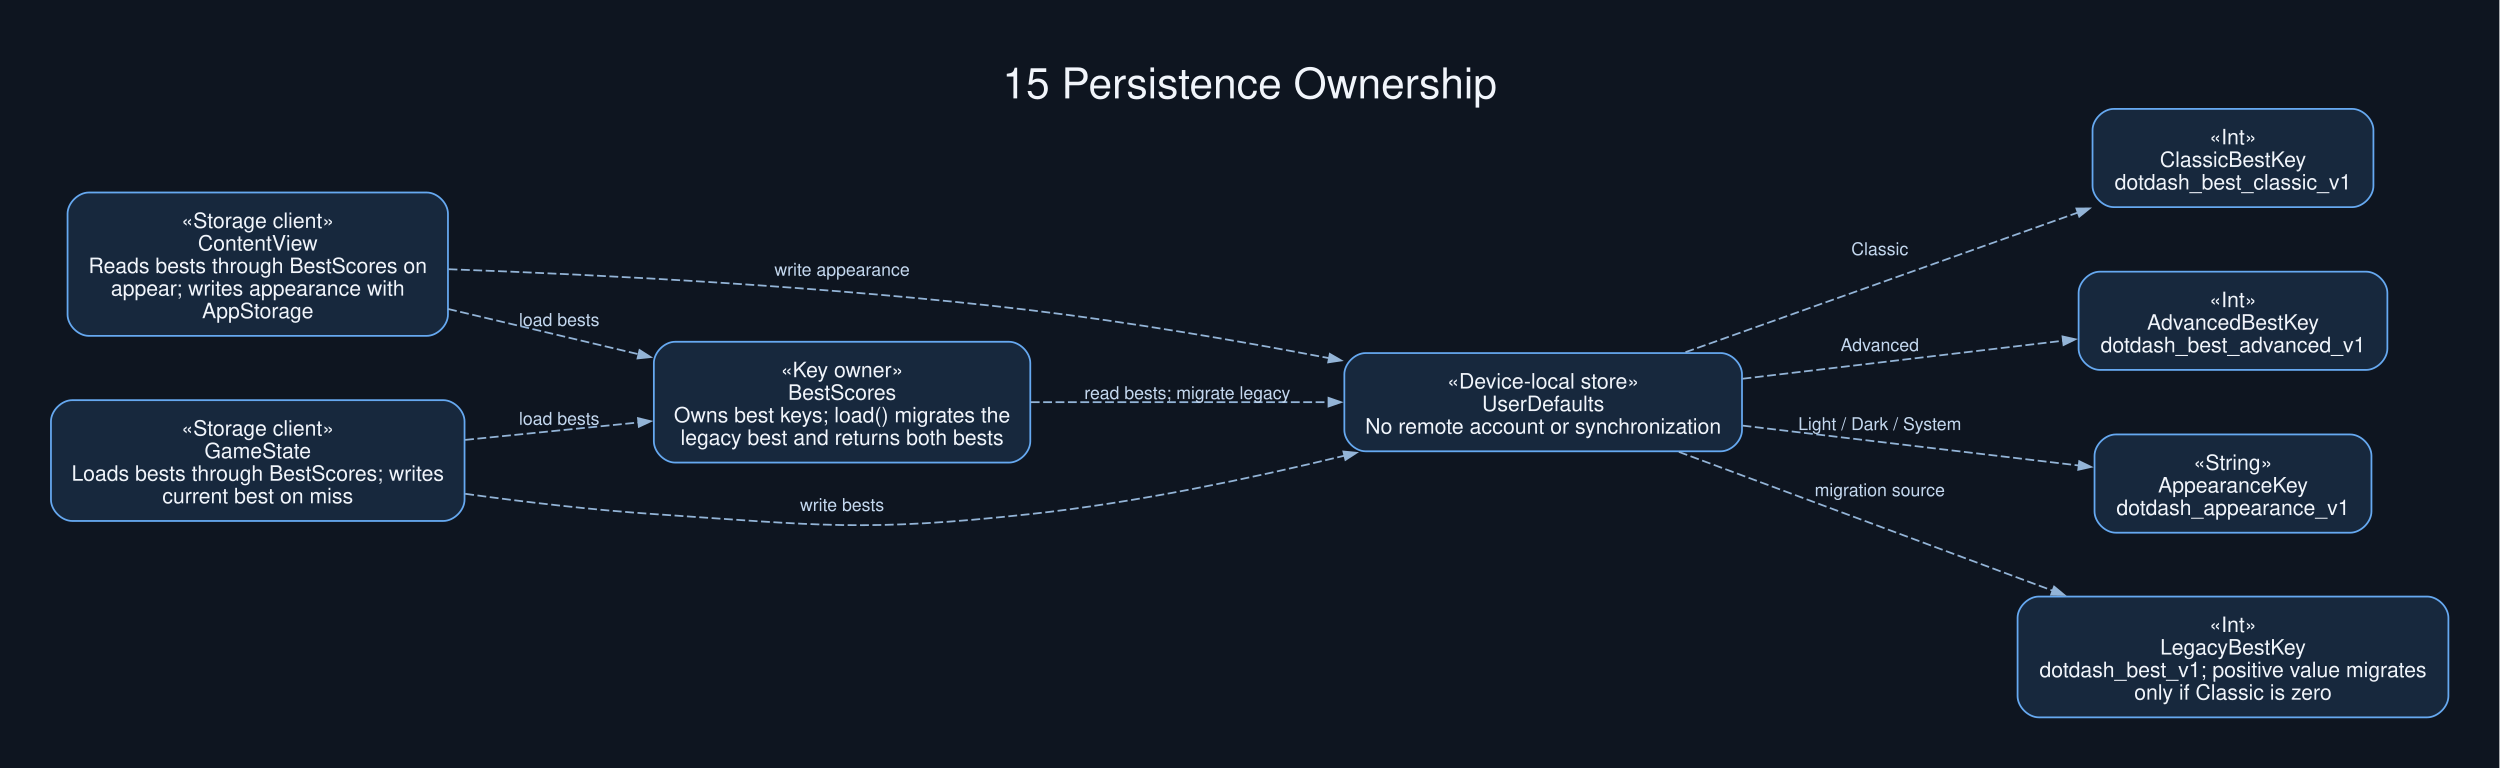
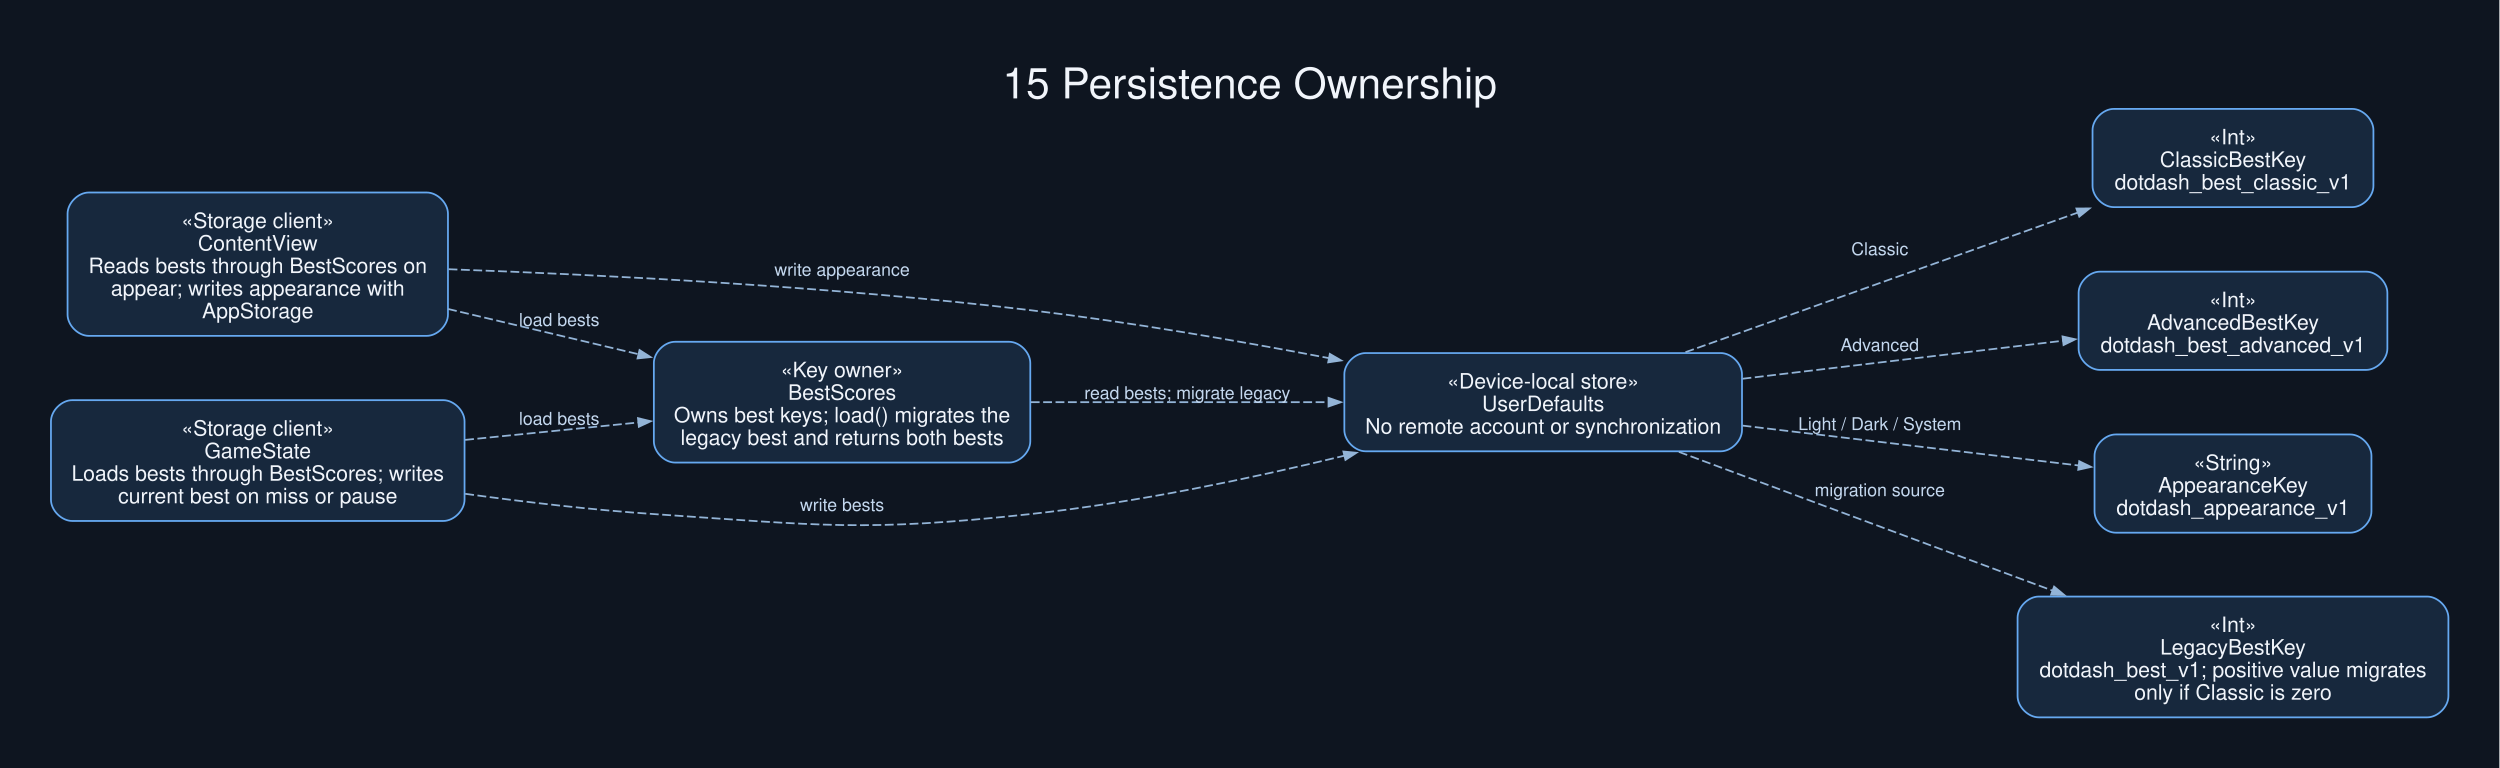
<svg xmlns="http://www.w3.org/2000/svg" width="1413pt" height="434pt" viewBox="0.00 0.00 1413.00 434.00">
  <g id="graph0" class="graph" transform="scale(1 1) rotate(0) translate(28.8 405.45)">
    <polygon fill="#0e1520" stroke="none" points="-28.8,28.8 -28.8,-405.45 1383.84,-405.45 1383.84,28.8 -28.8,28.8" />
    <text xml:space="preserve" text-anchor="middle" x="677.52" y="-349.85" font-family="Helvetica,sans-Serif" font-size="24.00" fill="#f1f5fb">15 Persistence Ownership</text>
    <g id="node1" class="node">
      <path fill="#17283d" stroke="#66a9f1" d="M212.39,-296.65C212.39,-296.65 21.38,-296.65 21.38,-296.65 15.38,-296.65 9.38,-290.65 9.38,-284.65 9.38,-284.65 9.38,-227.62 9.38,-227.62 9.38,-221.62 15.38,-215.62 21.38,-215.62 21.38,-215.62 212.39,-215.62 212.39,-215.62 218.39,-215.62 224.39,-221.62 224.39,-227.62 224.39,-227.62 224.39,-284.65 224.39,-284.65 224.39,-290.65 218.39,-296.65 212.39,-296.65" />
      <text xml:space="preserve" text-anchor="middle" x="116.88" y="-276.62" font-family="Helvetica,sans-Serif" font-size="12.00" fill="#f1f5fb">«Storage client»</text>
      <text xml:space="preserve" text-anchor="middle" x="116.88" y="-263.87" font-family="Helvetica,sans-Serif" font-size="12.00" fill="#f1f5fb">ContentView</text>
      <text xml:space="preserve" text-anchor="middle" x="116.88" y="-251.11" font-family="Helvetica,sans-Serif" font-size="12.00" fill="#f1f5fb">Reads bests through BestScores on</text>
      <text xml:space="preserve" text-anchor="middle" x="116.88" y="-238.36" font-family="Helvetica,sans-Serif" font-size="12.00" fill="#f1f5fb">appear; writes appearance with</text>
      <text xml:space="preserve" text-anchor="middle" x="116.88" y="-225.61" font-family="Helvetica,sans-Serif" font-size="12.00" fill="#f1f5fb">AppStorage</text>
    </g>
    <g id="node3" class="node">
      <path fill="#17283d" stroke="#66a9f1" d="M943.78,-205.9C943.78,-205.9 743.02,-205.9 743.02,-205.9 737.02,-205.9 731.02,-199.9 731.02,-193.9 731.02,-193.9 731.02,-162.38 731.02,-162.38 731.02,-156.38 737.02,-150.38 743.02,-150.38 743.02,-150.38 943.78,-150.38 943.78,-150.38 949.78,-150.38 955.78,-156.38 955.78,-162.38 955.78,-162.38 955.78,-193.9 955.78,-193.9 955.78,-199.9 949.78,-205.9 943.78,-205.9" />
      <text xml:space="preserve" text-anchor="middle" x="843.4" y="-185.86" font-family="Helvetica,sans-Serif" font-size="12.00" fill="#f1f5fb">«Device-local store»</text>
      <text xml:space="preserve" text-anchor="middle" x="843.4" y="-173.11" font-family="Helvetica,sans-Serif" font-size="12.00" fill="#f1f5fb">UserDefaults</text>
      <text xml:space="preserve" text-anchor="middle" x="843.4" y="-160.36" font-family="Helvetica,sans-Serif" font-size="12.00" fill="#f1f5fb">No remote account or synchronization</text>
    </g>
    <g id="edge1" class="edge">
      <path fill="none" stroke="#93b4d7" stroke-dasharray="5,2" d="M224.72,-253.29C313.1,-250.09 441.8,-243.48 553.52,-230.14 609.35,-223.47 670.73,-212.89 722.49,-203.01" />
      <polygon fill="#93b4d7" stroke="#93b4d7" points="722.82,-205.44 729.23,-201.72 721.89,-200.63 722.82,-205.44" />
      <text xml:space="preserve" text-anchor="middle" x="447.14" y="-249.6" font-family="Helvetica,sans-Serif" font-size="10.00" fill="#c4d8ef">write appearance</text>
    </g>
    <g id="node8" class="node">
      <path fill="#17283d" stroke="#66a9f1" d="M541.52,-212.28C541.52,-212.28 352.76,-212.28 352.76,-212.28 346.76,-212.28 340.76,-206.28 340.76,-200.28 340.76,-200.28 340.76,-156 340.76,-156 340.76,-150 346.76,-144 352.76,-144 352.76,-144 541.52,-144 541.52,-144 547.52,-144 553.52,-150 553.52,-156 553.52,-156 553.52,-200.28 553.52,-200.28 553.52,-206.28 547.52,-212.28 541.52,-212.28" />
      <text xml:space="preserve" text-anchor="middle" x="447.14" y="-192.24" font-family="Helvetica,sans-Serif" font-size="12.00" fill="#f1f5fb">«Key owner»</text>
      <text xml:space="preserve" text-anchor="middle" x="447.14" y="-179.49" font-family="Helvetica,sans-Serif" font-size="12.00" fill="#f1f5fb">BestScores</text>
      <text xml:space="preserve" text-anchor="middle" x="447.14" y="-166.74" font-family="Helvetica,sans-Serif" font-size="12.00" fill="#f1f5fb">Owns best keys; load() migrates the</text>
      <text xml:space="preserve" text-anchor="middle" x="447.14" y="-153.99" font-family="Helvetica,sans-Serif" font-size="12.00" fill="#f1f5fb">legacy best and returns both bests</text>
    </g>
    <g id="edge7" class="edge">
      <path fill="none" stroke="#93b4d7" stroke-dasharray="5,2" d="M224.46,-230.82C259,-222.61 297.45,-213.47 332.49,-205.15" />
      <polygon fill="#93b4d7" stroke="#93b4d7" points="332.66,-207.62 338.91,-203.62 331.53,-202.86 332.66,-207.62" />
      <text xml:space="preserve" text-anchor="middle" x="287.26" y="-221.23" font-family="Helvetica,sans-Serif" font-size="10.00" fill="#c4d8ef">load bests</text>
    </g>
    <g id="node2" class="node">
      <path fill="#17283d" stroke="#66a9f1" d="M221.76,-179.28C221.76,-179.28 12,-179.28 12,-179.28 6,-179.28 0,-173.28 0,-167.28 0,-167.28 0,-123 0,-123 0,-117 6,-111 12,-111 12,-111 221.76,-111 221.76,-111 227.76,-111 233.76,-117 233.76,-123 233.76,-123 233.76,-167.28 233.76,-167.28 233.76,-173.28 227.76,-179.28 221.76,-179.28" />
      <text xml:space="preserve" text-anchor="middle" x="116.88" y="-159.24" font-family="Helvetica,sans-Serif" font-size="12.00" fill="#f1f5fb">«Storage client»</text>
      <text xml:space="preserve" text-anchor="middle" x="116.88" y="-146.49" font-family="Helvetica,sans-Serif" font-size="12.00" fill="#f1f5fb">GameState</text>
      <text xml:space="preserve" text-anchor="middle" x="116.88" y="-133.74" font-family="Helvetica,sans-Serif" font-size="12.00" fill="#f1f5fb">Loads bests through BestScores; writes</text>
-       <text xml:space="preserve" text-anchor="middle" x="116.88" y="-120.99" font-family="Helvetica,sans-Serif" font-size="12.00" fill="#f1f5fb">current best on miss</text>
+       <text xml:space="preserve" text-anchor="middle" x="116.88" y="-120.99" font-family="Helvetica,sans-Serif" font-size="12.00" fill="#f1f5fb">current best on miss or pause</text>
    </g>
    <g id="edge2" class="edge">
      <path fill="none" stroke="#93b4d7" stroke-dasharray="5,2" d="M234.12,-126.35C268.37,-121.63 305.99,-117.24 340.76,-114.89 435.1,-108.52 459.51,-104.72 553.52,-114.89 612.87,-121.31 677.91,-134.95 731.22,-147.92" />
      <polygon fill="#93b4d7" stroke="#93b4d7" points="730.48,-150.26 737.86,-149.55 731.65,-145.51 730.48,-150.26" />
      <text xml:space="preserve" text-anchor="middle" x="447.14" y="-116.64" font-family="Helvetica,sans-Serif" font-size="10.00" fill="#c4d8ef">write bests</text>
    </g>
    <g id="edge8" class="edge">
      <path fill="none" stroke="#93b4d7" stroke-dasharray="5,2" d="M234.07,-156.82C265.9,-160.02 300.37,-163.49 332.08,-166.67" />
      <polygon fill="#93b4d7" stroke="#93b4d7" points="331.79,-169.11 339,-167.37 332.28,-164.23 331.79,-169.11" />
      <text xml:space="preserve" text-anchor="middle" x="287.26" y="-165.37" font-family="Helvetica,sans-Serif" font-size="10.00" fill="#c4d8ef">load bests</text>
    </g>
    <g id="node4" class="node">
      <path fill="#17283d" stroke="#66a9f1" d="M1300.66,-343.9C1300.66,-343.9 1165.9,-343.9 1165.9,-343.9 1159.9,-343.9 1153.9,-337.9 1153.9,-331.9 1153.9,-331.9 1153.9,-300.38 1153.9,-300.38 1153.9,-294.38 1159.9,-288.38 1165.9,-288.38 1165.9,-288.38 1300.66,-288.38 1300.66,-288.38 1306.66,-288.38 1312.66,-294.38 1312.66,-300.38 1312.66,-300.38 1312.66,-331.9 1312.66,-331.9 1312.66,-337.9 1306.66,-343.9 1300.66,-343.9" />
      <text xml:space="preserve" text-anchor="middle" x="1233.28" y="-323.87" font-family="Helvetica,sans-Serif" font-size="12.00" fill="#f1f5fb">«Int»</text>
      <text xml:space="preserve" text-anchor="middle" x="1233.28" y="-311.12" font-family="Helvetica,sans-Serif" font-size="12.00" fill="#f1f5fb">ClassicBestKey</text>
      <text xml:space="preserve" text-anchor="middle" x="1233.28" y="-298.37" font-family="Helvetica,sans-Serif" font-size="12.00" fill="#f1f5fb">dotdash_best_classic_v1</text>
    </g>
    <g id="edge3" class="edge">
      <path fill="none" stroke="#93b4d7" stroke-dasharray="5,2" d="M923.83,-206.4C988.36,-229.36 1079.25,-261.7 1145.65,-285.32" />
      <polygon fill="#93b4d7" stroke="#93b4d7" points="1144.78,-287.61 1152.2,-287.65 1146.42,-282.99 1144.78,-287.61" />
      <text xml:space="preserve" text-anchor="middle" x="1033.65" y="-261.25" font-family="Helvetica,sans-Serif" font-size="10.00" fill="#c4d8ef">Classic</text>
    </g>
    <g id="node5" class="node">
      <path fill="#17283d" stroke="#66a9f1" d="M1308.54,-251.9C1308.54,-251.9 1158.03,-251.9 1158.03,-251.9 1152.03,-251.9 1146.03,-245.9 1146.03,-239.9 1146.03,-239.9 1146.03,-208.38 1146.03,-208.38 1146.03,-202.38 1152.03,-196.38 1158.03,-196.38 1158.03,-196.38 1308.54,-196.38 1308.54,-196.38 1314.54,-196.38 1320.54,-202.38 1320.54,-208.38 1320.54,-208.38 1320.54,-239.9 1320.54,-239.9 1320.54,-245.9 1314.54,-251.9 1308.54,-251.9" />
      <text xml:space="preserve" text-anchor="middle" x="1233.28" y="-231.86" font-family="Helvetica,sans-Serif" font-size="12.00" fill="#f1f5fb">«Int»</text>
      <text xml:space="preserve" text-anchor="middle" x="1233.28" y="-219.11" font-family="Helvetica,sans-Serif" font-size="12.00" fill="#f1f5fb">AdvancedBestKey</text>
      <text xml:space="preserve" text-anchor="middle" x="1233.28" y="-206.36" font-family="Helvetica,sans-Serif" font-size="12.00" fill="#f1f5fb">dotdash_best_advanced_v1</text>
    </g>
    <g id="edge4" class="edge">
      <path fill="none" stroke="#93b4d7" stroke-dasharray="5,2" d="M956.07,-191.38C1013.44,-198.19 1082.6,-206.39 1137.37,-212.88" />
      <polygon fill="#93b4d7" stroke="#93b4d7" points="1136.94,-215.3 1144.18,-213.69 1137.52,-210.43 1136.94,-215.3" />
      <text xml:space="preserve" text-anchor="middle" x="1033.65" y="-207.01" font-family="Helvetica,sans-Serif" font-size="10.00" fill="#c4d8ef">Advanced</text>
    </g>
    <g id="node6" class="node">
      <path fill="#17283d" stroke="#66a9f1" d="M1299.54,-159.9C1299.54,-159.9 1167.03,-159.9 1167.03,-159.9 1161.03,-159.9 1155.03,-153.9 1155.03,-147.9 1155.03,-147.9 1155.03,-116.37 1155.03,-116.37 1155.03,-110.37 1161.03,-104.37 1167.03,-104.37 1167.03,-104.37 1299.54,-104.37 1299.54,-104.37 1305.54,-104.37 1311.54,-110.37 1311.54,-116.37 1311.54,-116.37 1311.54,-147.9 1311.54,-147.9 1311.54,-153.9 1305.54,-159.9 1299.54,-159.9" />
      <text xml:space="preserve" text-anchor="middle" x="1233.28" y="-139.86" font-family="Helvetica,sans-Serif" font-size="12.00" fill="#f1f5fb">«String»</text>
      <text xml:space="preserve" text-anchor="middle" x="1233.28" y="-127.11" font-family="Helvetica,sans-Serif" font-size="12.00" fill="#f1f5fb">AppearanceKey</text>
      <text xml:space="preserve" text-anchor="middle" x="1233.28" y="-114.36" font-family="Helvetica,sans-Serif" font-size="12.00" fill="#f1f5fb">dotdash_appearance_v1</text>
    </g>
    <g id="edge5" class="edge">
      <path fill="none" stroke="#93b4d7" stroke-dasharray="5,2" d="M956.07,-164.9C1016.65,-157.71 1090.38,-148.97 1146.42,-142.32" />
      <polygon fill="#93b4d7" stroke="#93b4d7" points="1146.39,-144.79 1153.06,-141.54 1145.82,-139.93 1146.39,-144.79" />
      <text xml:space="preserve" text-anchor="middle" x="1033.65" y="-162.36" font-family="Helvetica,sans-Serif" font-size="10.00" fill="#c4d8ef">Light / Dark / System</text>
    </g>
    <g id="node7" class="node">
      <path fill="#17283d" stroke="#66a9f1" d="M1343.04,-68.28C1343.04,-68.28 1123.53,-68.28 1123.53,-68.28 1117.53,-68.28 1111.53,-62.28 1111.53,-56.28 1111.53,-56.28 1111.53,-12 1111.53,-12 1111.53,-6 1117.53,0 1123.53,0 1123.53,0 1343.04,0 1343.04,0 1349.04,0 1355.04,-6 1355.04,-12 1355.04,-12 1355.04,-56.28 1355.04,-56.28 1355.04,-62.28 1349.04,-68.28 1343.04,-68.28" />
      <text xml:space="preserve" text-anchor="middle" x="1233.28" y="-48.24" font-family="Helvetica,sans-Serif" font-size="12.00" fill="#f1f5fb">«Int»</text>
      <text xml:space="preserve" text-anchor="middle" x="1233.28" y="-35.49" font-family="Helvetica,sans-Serif" font-size="12.00" fill="#f1f5fb">LegacyBestKey</text>
      <text xml:space="preserve" text-anchor="middle" x="1233.28" y="-22.74" font-family="Helvetica,sans-Serif" font-size="12.00" fill="#f1f5fb">dotdash_best_v1; positive value migrates</text>
      <text xml:space="preserve" text-anchor="middle" x="1233.28" y="-9.99" font-family="Helvetica,sans-Serif" font-size="12.00" fill="#f1f5fb">only if Classic is zero</text>
    </g>
    <g id="edge6" class="edge">
      <path fill="none" stroke="#93b4d7" stroke-dasharray="5,2" d="M920.11,-150.03C980.38,-127.66 1065.29,-96.13 1131.35,-71.61" />
      <polygon fill="#93b4d7" stroke="#93b4d7" points="1132.18,-73.92 1137.89,-69.18 1130.47,-69.32 1132.18,-73.92" />
      <text xml:space="preserve" text-anchor="middle" x="1033.65" y="-125.02" font-family="Helvetica,sans-Serif" font-size="10.00" fill="#c4d8ef">migration source</text>
    </g>
    <g id="edge9" class="edge">
      <path fill="none" stroke="#93b4d7" stroke-dasharray="5,2" d="M553.79,-178.14C605.76,-178.14 668.61,-178.14 722.38,-178.14" />
      <polygon fill="#93b4d7" stroke="#93b4d7" points="722.08,-180.59 729.08,-178.14 722.08,-175.69 722.08,-180.59" />
      <text xml:space="preserve" text-anchor="middle" x="642.27" y="-179.89" font-family="Helvetica,sans-Serif" font-size="10.00" fill="#c4d8ef">read bests; migrate legacy</text>
    </g>
  </g>
</svg>
